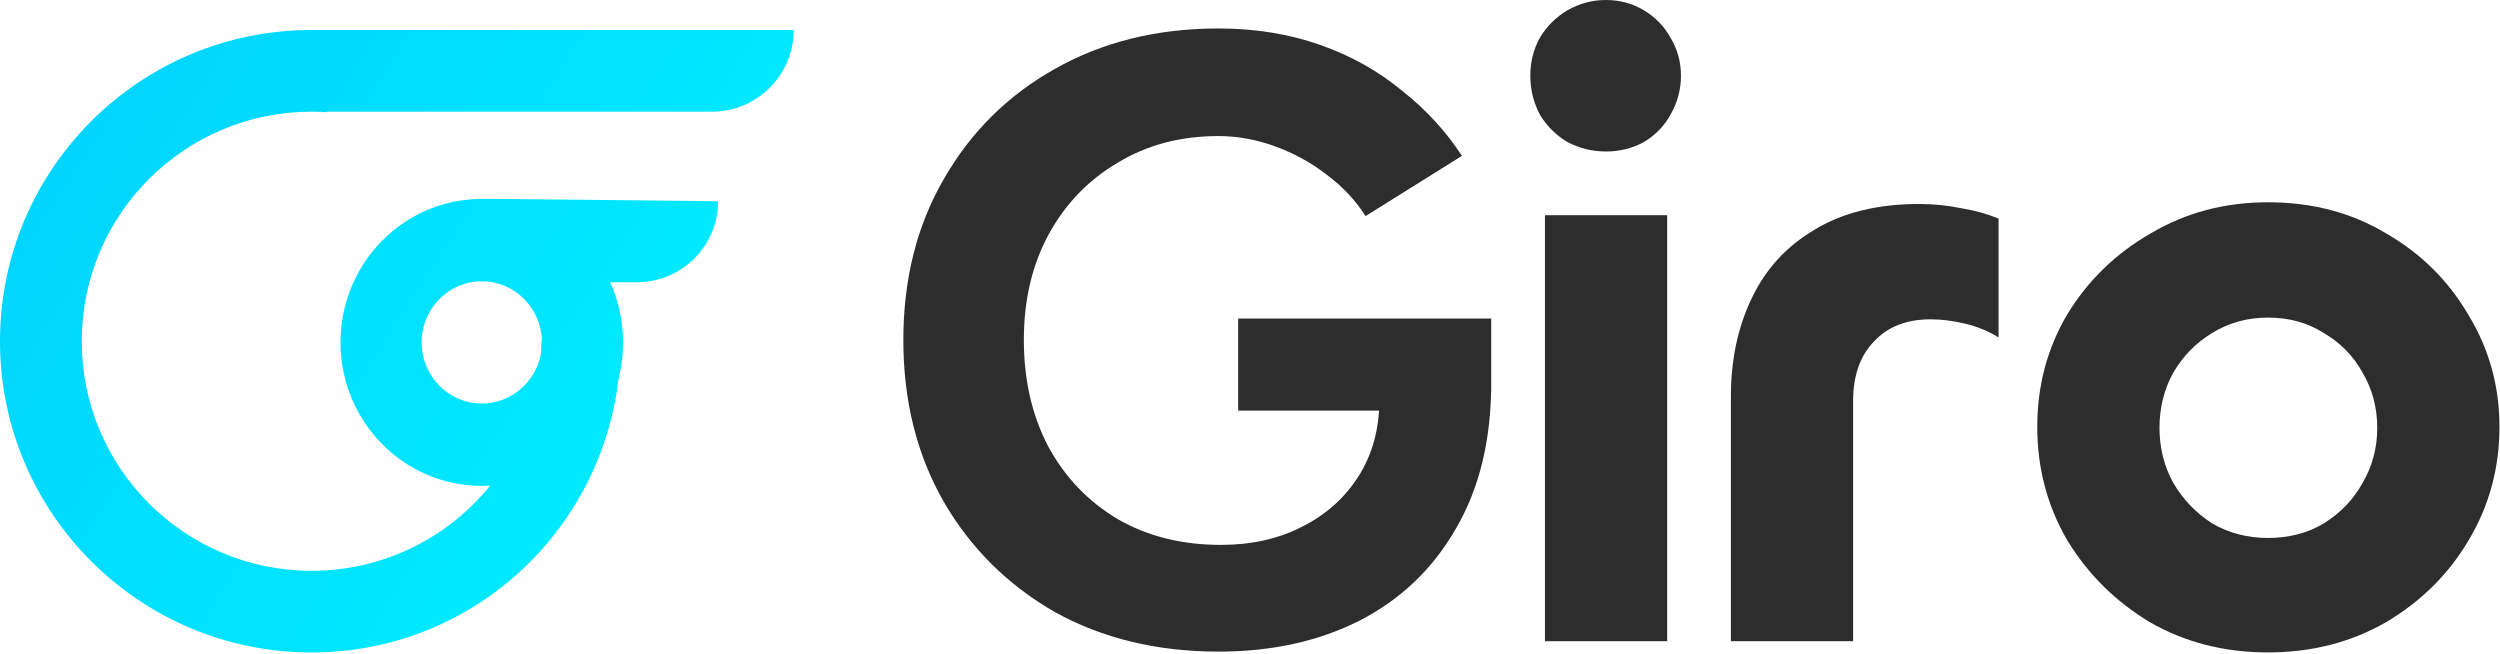
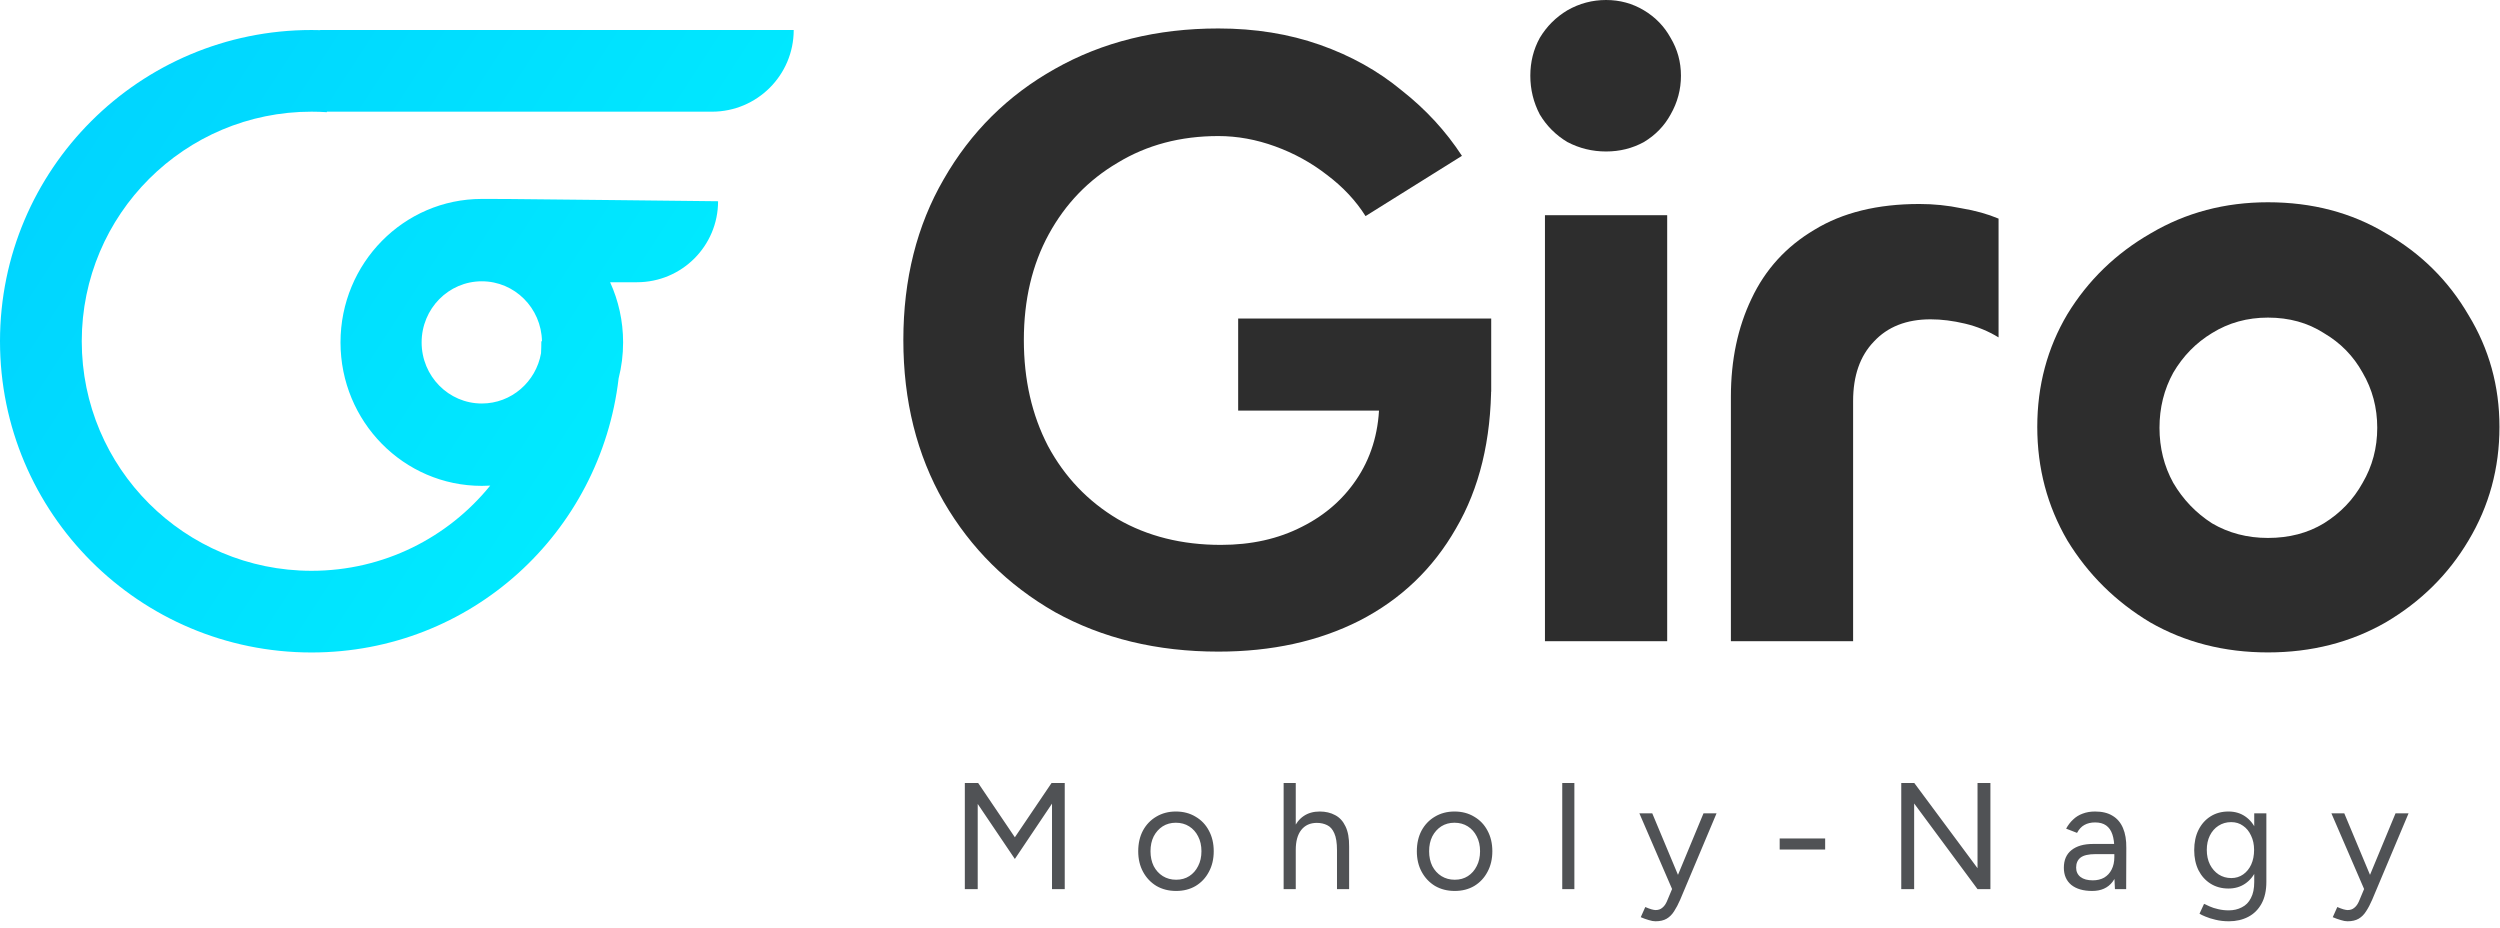
- <svg xmlns="http://www.w3.org/2000/svg" width="1583" height="414" viewBox="0 0 1583 414" fill="none">
+ <svg xmlns="http://www.w3.org/2000/svg" width="1583" height="587" viewBox="0 0 1583 587" fill="none">
  <path d="M771.47 412.605C732.593 412.605 698.077 404.249 667.92 387.535C638.127 370.459 614.692 347.205 597.615 317.775C580.538 287.982 572 253.829 572 215.315C572 176.802 580.538 142.83 597.615 113.4C614.692 83.607 638.127 60.354 667.92 43.64C698.077 26.564 732.593 18.025 771.47 18.025C794.723 18.025 816.16 21.477 835.78 28.38C855.4 35.284 872.658 44.912 887.555 57.265C902.815 69.255 915.532 83.062 925.705 98.685L864.665 136.835C858.488 127.025 850.313 118.305 840.14 110.675C830.33 103.045 819.43 97.05 807.44 92.69C795.45 88.33 783.46 86.15 771.47 86.15C747.49 86.15 726.235 91.782 707.705 103.045C689.175 113.945 674.642 129.024 664.105 148.28C653.568 167.537 648.3 189.882 648.3 215.315C648.3 240.385 653.387 262.73 663.56 282.35C674.097 301.97 688.812 317.412 707.705 328.675C726.598 339.575 748.398 345.025 773.105 345.025C792.362 345.025 809.438 341.21 824.335 333.58C839.595 325.95 851.585 315.232 860.305 301.425C869.025 287.619 873.385 271.632 873.385 253.465L944.235 242.565C944.235 278.535 936.787 309.237 921.89 334.67C907.357 360.104 887.01 379.542 860.85 392.985C835.053 406.065 805.26 412.605 771.47 412.605ZM784.005 260.005V201.69H944.235V248.015L903.905 260.005H784.005Z" fill="#2D2D2D" />
  <path d="M1436.06 413.11C1408.45 413.11 1383.56 406.752 1361.4 394.035C1339.6 380.955 1322.16 363.697 1309.08 342.26C1296.36 320.46 1290 296.48 1290 270.32C1290 244.16 1296.36 220.362 1309.08 198.925C1322.16 177.489 1339.78 160.412 1361.94 147.695C1384.1 134.615 1408.81 128.075 1436.06 128.075C1464.04 128.075 1488.92 134.615 1510.72 147.695C1532.89 160.412 1550.33 177.67 1563.04 199.47C1576.12 220.907 1582.66 244.524 1582.66 270.32C1582.66 296.48 1576.12 320.46 1563.04 342.26C1550.33 363.697 1532.89 380.955 1510.72 394.035C1488.56 406.752 1463.67 413.11 1436.06 413.11ZM1436.06 340.625C1449.5 340.625 1461.31 337.537 1471.48 331.36C1482.02 324.82 1490.2 316.282 1496.01 305.745C1502.19 295.209 1505.27 283.582 1505.27 270.865C1505.27 258.149 1502.19 246.522 1496.01 235.985C1490.2 225.449 1482.02 217.092 1471.48 210.915C1461.31 204.375 1449.5 201.105 1436.06 201.105C1422.98 201.105 1411.17 204.375 1400.64 210.915C1390.46 217.092 1382.29 225.449 1376.11 235.985C1370.3 246.522 1367.39 258.149 1367.39 270.865C1367.39 283.582 1370.3 295.209 1376.11 305.745C1382.29 316.282 1390.46 324.82 1400.64 331.36C1411.17 337.537 1422.98 340.625 1436.06 340.625Z" fill="#2D2D2D" />
  <path d="M1173.39 406.025H1096V251.245C1096 227.992 1100.36 207.282 1109.08 189.115C1117.8 170.585 1131.06 156.052 1148.86 145.515C1166.67 134.615 1188.83 129.165 1215.35 129.165C1224.44 129.165 1233.34 130.073 1242.06 131.89C1250.78 133.343 1258.59 135.523 1265.49 138.43V213.64C1258.95 209.643 1251.87 206.737 1244.24 204.92C1236.61 203.103 1229.34 202.195 1222.44 202.195C1207.18 202.195 1195.19 206.918 1186.47 216.365C1177.75 225.448 1173.39 237.983 1173.39 253.97V406.025Z" fill="#2D2D2D" />
  <path d="M978.265 136.25H1055.66V406.025H978.265V136.25ZM1016.96 95.92C1008.24 95.92 1000.06 93.922 992.435 89.925C985.168 85.565 979.355 79.752 974.995 72.485C970.998 64.855 969 56.68 969 47.96C969 39.24 970.998 31.247 974.995 23.98C979.355 16.713 985.168 10.9 992.435 6.54C1000.06 2.18 1008.24 0 1016.96 0C1025.68 0 1033.67 2.18 1040.94 6.54C1048.21 10.9 1053.84 16.713 1057.83 23.98C1062.19 31.247 1064.38 39.24 1064.38 47.96C1064.38 56.68 1062.19 64.855 1057.83 72.485C1053.84 79.752 1048.21 85.565 1040.94 89.925C1033.67 93.922 1025.68 95.92 1016.96 95.92Z" fill="#2D2D2D" />
-   <path fill-rule="evenodd" clip-rule="evenodd" d="M197.273 19C199.107 19 200.935 19.029 202.756 19.079V19.003H502.577C502.577 47.564 479.401 70.718 450.811 70.718H206.972V71.036C203.766 70.825 200.532 70.714 197.273 70.714C116.913 70.715 51.769 135.796 51.768 216.075C51.769 296.354 116.913 361.431 197.273 361.431C242.96 361.431 283.727 340.394 310.403 307.491C308.642 307.596 306.867 307.652 305.079 307.652C255.666 307.652 215.609 266.98 215.609 216.807C215.609 166.635 255.666 125.963 305.079 125.963C310.57 125.963 314.413 126 321 126C327.587 126 454.685 127.428 454.685 127.428C454.685 155.751 431.702 178.711 403.35 178.711H386.324C391.602 190.297 394.55 203.203 394.55 216.807C394.55 224.677 393.563 232.312 391.711 239.593C380.257 337.346 298.257 413.149 197.273 413.15C88.322 413.149 0 324.914 0 216.073C0.001 107.234 88.323 19 197.273 19ZM305.079 178.116C284.034 178.116 266.973 195.439 266.973 216.807C266.973 238.176 284.034 255.499 305.079 255.499C323.811 255.499 339.385 241.774 342.582 223.689C342.713 221.167 342.78 218.628 342.78 216.073H343.175C342.79 195.044 325.883 178.116 305.079 178.116Z" fill="url(#paint0_linear_195_50)" />
+   <path fill-rule="evenodd" clip-rule="evenodd" d="M197.273 19C199.107 19 200.935 19.029 202.756 19.079V19.003H502.577C502.577 47.564 479.401 70.718 450.811 70.718H206.972V71.036C203.766 70.825 200.532 70.714 197.273 70.714C116.913 70.715 51.769 135.796 51.768 216.075C51.769 296.354 116.913 361.431 197.273 361.431C242.96 361.431 283.727 340.394 310.403 307.491C308.642 307.596 306.867 307.652 305.079 307.652C255.666 307.652 215.609 266.98 215.609 216.807C215.609 166.635 255.666 125.963 305.079 125.963C310.57 125.963 314.413 126 321 126C327.587 126 454.685 127.428 454.685 127.428C454.685 155.751 431.702 178.711 403.35 178.711H386.324C391.602 190.297 394.55 203.203 394.55 216.807C394.55 224.677 393.563 232.312 391.711 239.593C380.257 337.346 298.257 413.149 197.273 413.15C88.322 413.149 0 324.914 0 216.073C0.001 107.234 88.323 19 197.273 19ZM305.079 178.116C284.034 178.116 266.973 195.439 266.973 216.807C266.973 238.176 284.034 255.499 305.079 255.499C323.811 255.499 339.385 241.774 342.582 223.689C342.713 221.167 342.78 218.628 342.78 216.073H343.175C342.79 195.044 325.883 178.116 305.079 178.116Z" fill="url(#paint0_linear_202_101)" />
+   <path d="M610.928 563V495.8H619.376L642.608 530.168L665.84 495.8H674.192V563H666.128V508.856L642.608 543.896L619.088 509.048V563H610.928ZM744.723 564.152C740.051 564.152 735.891 563.096 732.243 560.984C728.659 558.808 725.843 555.832 723.795 552.056C721.747 548.28 720.723 543.928 720.723 539C720.723 534.072 721.715 529.72 723.699 525.944C725.747 522.168 728.563 519.224 732.147 517.112C735.795 514.936 739.923 513.848 744.531 513.848C749.267 513.848 753.427 514.936 757.012 517.112C760.66 519.224 763.476 522.168 765.46 525.944C767.508 529.72 768.532 534.072 768.532 539C768.532 543.928 767.508 548.28 765.46 552.056C763.476 555.832 760.691 558.808 757.108 560.984C753.524 563.096 749.396 564.152 744.723 564.152ZM744.723 557.048C747.924 557.048 750.708 556.28 753.076 554.744C755.444 553.208 757.3 551.096 758.644 548.408C760.052 545.72 760.756 542.584 760.756 539C760.756 535.416 760.052 532.28 758.644 529.592C757.3 526.904 755.411 524.792 752.979 523.256C750.547 521.72 747.731 520.952 744.531 520.952C741.395 520.952 738.611 521.72 736.179 523.256C733.811 524.792 731.923 526.904 730.515 529.592C729.171 532.28 728.499 535.416 728.499 539C728.499 542.52 729.171 545.656 730.515 548.408C731.923 551.096 733.843 553.208 736.275 554.744C738.771 556.28 741.587 557.048 744.723 557.048ZM812.795 563V495.8H820.475V563H812.795ZM846.587 563V538.424H854.267V563H846.587ZM846.587 538.424C846.587 533.688 846.011 530.072 844.859 527.576C843.771 525.08 842.267 523.384 840.347 522.488C838.427 521.528 836.251 521.048 833.819 521.048C829.595 521.048 826.299 522.552 823.931 525.56C821.627 528.504 820.475 532.696 820.475 538.136H816.731C816.731 533.08 817.467 528.728 818.939 525.08C820.475 521.432 822.651 518.648 825.467 516.728C828.283 514.808 831.675 513.848 835.643 513.848C839.355 513.848 842.619 514.616 845.435 516.152C848.251 517.624 850.427 519.992 851.963 523.256C853.563 526.52 854.331 530.808 854.267 536.12V538.424H846.587ZM921.142 564.152C916.47 564.152 912.31 563.096 908.662 560.984C905.078 558.808 902.262 555.832 900.214 552.056C898.166 548.28 897.142 543.928 897.142 539C897.142 534.072 898.134 529.72 900.118 525.944C902.166 522.168 904.982 519.224 908.566 517.112C912.214 514.936 916.342 513.848 920.95 513.848C925.686 513.848 929.846 514.936 933.43 517.112C937.078 519.224 939.894 522.168 941.878 525.944C943.926 529.72 944.95 534.072 944.95 539C944.95 543.928 943.926 548.28 941.878 552.056C939.894 555.832 937.11 558.808 933.526 560.984C929.942 563.096 925.814 564.152 921.142 564.152ZM921.142 557.048C924.342 557.048 927.126 556.28 929.494 554.744C931.862 553.208 933.718 551.096 935.062 548.408C936.47 545.72 937.174 542.584 937.174 539C937.174 535.416 936.47 532.28 935.062 529.592C933.718 526.904 931.83 524.792 929.398 523.256C926.966 521.72 924.15 520.952 920.95 520.952C917.814 520.952 915.03 521.72 912.598 523.256C910.23 524.792 908.342 526.904 906.934 529.592C905.59 532.28 904.918 535.416 904.918 539C904.918 542.52 905.59 545.656 906.934 548.408C908.342 551.096 910.262 553.208 912.694 554.744C915.19 556.28 918.006 557.048 921.142 557.048ZM989.214 563V495.8H996.894V563H989.214ZM1048.23 583.352C1047.01 583.352 1045.6 583.096 1044 582.584C1042.4 582.136 1040.71 581.528 1038.92 580.76L1041.8 574.328C1043.27 574.968 1044.55 575.448 1045.64 575.768C1046.79 576.088 1047.68 576.248 1048.32 576.248C1050.05 576.248 1051.46 575.768 1052.55 574.808C1053.7 573.912 1054.66 572.6 1055.43 570.872L1060.9 557.816L1078.66 515H1086.92L1063.88 569.72C1062.66 572.536 1061.38 574.968 1060.04 577.016C1058.76 579.064 1057.19 580.632 1055.33 581.72C1053.48 582.808 1051.11 583.352 1048.23 583.352ZM1058.79 563L1038.05 515H1046.21L1064.07 557.72L1066.37 563H1058.79ZM1126.89 537.944V530.936H1155.69V537.944H1126.89ZM1203.88 563V495.8H1212.13L1252.17 549.752V495.8H1260.33V563H1252.17L1212.04 508.76V563H1203.88ZM1339.18 563L1338.8 555.128V537.656C1338.8 533.88 1338.38 530.776 1337.55 528.344C1336.72 525.848 1335.41 523.96 1333.61 522.68C1331.82 521.4 1329.49 520.76 1326.61 520.76C1323.98 520.76 1321.71 521.304 1319.79 522.392C1317.93 523.416 1316.4 525.08 1315.18 527.384L1308.27 524.696C1309.49 522.456 1310.96 520.536 1312.69 518.936C1314.41 517.272 1316.43 516.024 1318.73 515.192C1321.04 514.296 1323.66 513.848 1326.61 513.848C1331.09 513.848 1334.77 514.744 1337.65 516.536C1340.59 518.264 1342.8 520.856 1344.27 524.312C1345.74 527.704 1346.45 531.928 1346.38 536.984L1346.29 563H1339.18ZM1324.78 564.152C1319.15 564.152 1314.73 562.872 1311.53 560.312C1308.4 557.688 1306.83 554.072 1306.83 549.464C1306.83 544.6 1308.43 540.888 1311.63 538.328C1314.89 535.704 1319.44 534.392 1325.26 534.392H1338.99V540.824H1326.99C1322.51 540.824 1319.31 541.56 1317.39 543.032C1315.53 544.504 1314.61 546.616 1314.61 549.368C1314.61 551.864 1315.53 553.848 1317.39 555.32C1319.25 556.728 1321.84 557.432 1325.17 557.432C1327.92 557.432 1330.32 556.856 1332.37 555.704C1334.41 554.488 1335.98 552.792 1337.07 550.616C1338.22 548.376 1338.8 545.752 1338.8 542.744H1342.06C1342.06 549.272 1340.59 554.488 1337.65 558.392C1334.7 562.232 1330.41 564.152 1324.78 564.152ZM1411.35 583.352C1408.28 583.352 1405.46 583.032 1402.9 582.392C1400.41 581.816 1398.26 581.144 1396.47 580.376C1394.74 579.672 1393.5 579.064 1392.73 578.552L1395.61 572.312C1396.44 572.76 1397.62 573.304 1399.16 573.944C1400.7 574.648 1402.49 575.224 1404.54 575.672C1406.65 576.184 1408.89 576.44 1411.26 576.44C1414.33 576.44 1417.08 575.8 1419.51 574.52C1422.01 573.304 1423.93 571.352 1425.27 568.664C1426.68 566.04 1427.38 562.648 1427.38 558.488V515H1435.06V558.392C1435.06 563.896 1434.04 568.504 1431.99 572.216C1429.94 575.928 1427.13 578.712 1423.54 580.568C1419.96 582.424 1415.9 583.352 1411.35 583.352ZM1411.06 562.616C1406.78 562.616 1403 561.592 1399.74 559.544C1396.47 557.496 1393.91 554.648 1392.06 551C1390.26 547.288 1389.37 543.064 1389.37 538.328C1389.37 533.464 1390.26 529.208 1392.06 525.56C1393.91 521.848 1396.47 518.968 1399.74 516.92C1403 514.872 1406.78 513.848 1411.06 513.848C1415.1 513.848 1418.62 514.872 1421.62 516.92C1424.63 518.968 1426.97 521.848 1428.63 525.56C1430.36 529.208 1431.22 533.464 1431.22 538.328C1431.22 543.128 1430.36 547.352 1428.63 551C1426.97 554.648 1424.63 557.496 1421.62 559.544C1418.62 561.592 1415.1 562.616 1411.06 562.616ZM1412.89 555.992C1415.7 555.992 1418.2 555.224 1420.38 553.688C1422.55 552.152 1424.25 550.072 1425.46 547.448C1426.68 544.76 1427.29 541.656 1427.29 538.136C1427.29 534.744 1426.65 531.736 1425.37 529.112C1424.15 526.424 1422.46 524.344 1420.28 522.872C1418.17 521.336 1415.67 520.568 1412.79 520.568C1409.78 520.568 1407.1 521.336 1404.73 522.872C1402.42 524.344 1400.6 526.424 1399.26 529.112C1397.98 531.736 1397.34 534.744 1397.34 538.136C1397.34 541.656 1398.01 544.76 1399.35 547.448C1400.7 550.072 1402.52 552.152 1404.82 553.688C1407.19 555.224 1409.88 555.992 1412.89 555.992ZM1486.42 583.352C1485.2 583.352 1483.79 583.096 1482.19 582.584C1480.59 582.136 1478.9 581.528 1477.1 580.76L1479.98 574.328C1481.46 574.968 1482.74 575.448 1483.82 575.768C1484.98 576.088 1485.87 576.248 1486.51 576.248C1488.24 576.248 1489.65 575.768 1490.74 574.808C1491.89 573.912 1492.85 572.6 1493.62 570.872L1499.09 557.816L1516.85 515H1525.1L1502.06 569.72C1500.85 572.536 1499.57 574.968 1498.22 577.016C1496.94 579.064 1495.38 580.632 1493.52 581.72C1491.66 582.808 1489.3 583.352 1486.42 583.352ZM1496.98 563L1476.24 515H1484.4L1502.26 557.72L1504.56 563H1496.98Z" fill="#505255" />
  <defs>
-     <linearGradient id="paint0_linear_195_50" x1="-202.5" y1="38.5" x2="648" y2="589" gradientUnits="userSpaceOnUse">
+     <linearGradient id="paint0_linear_202_101" x1="-202.5" y1="38.5" x2="648" y2="589" gradientUnits="userSpaceOnUse">
      <stop stop-color="#00C8FF" />
      <stop offset="1" stop-color="#00FFFF" />
    </linearGradient>
  </defs>
</svg>
